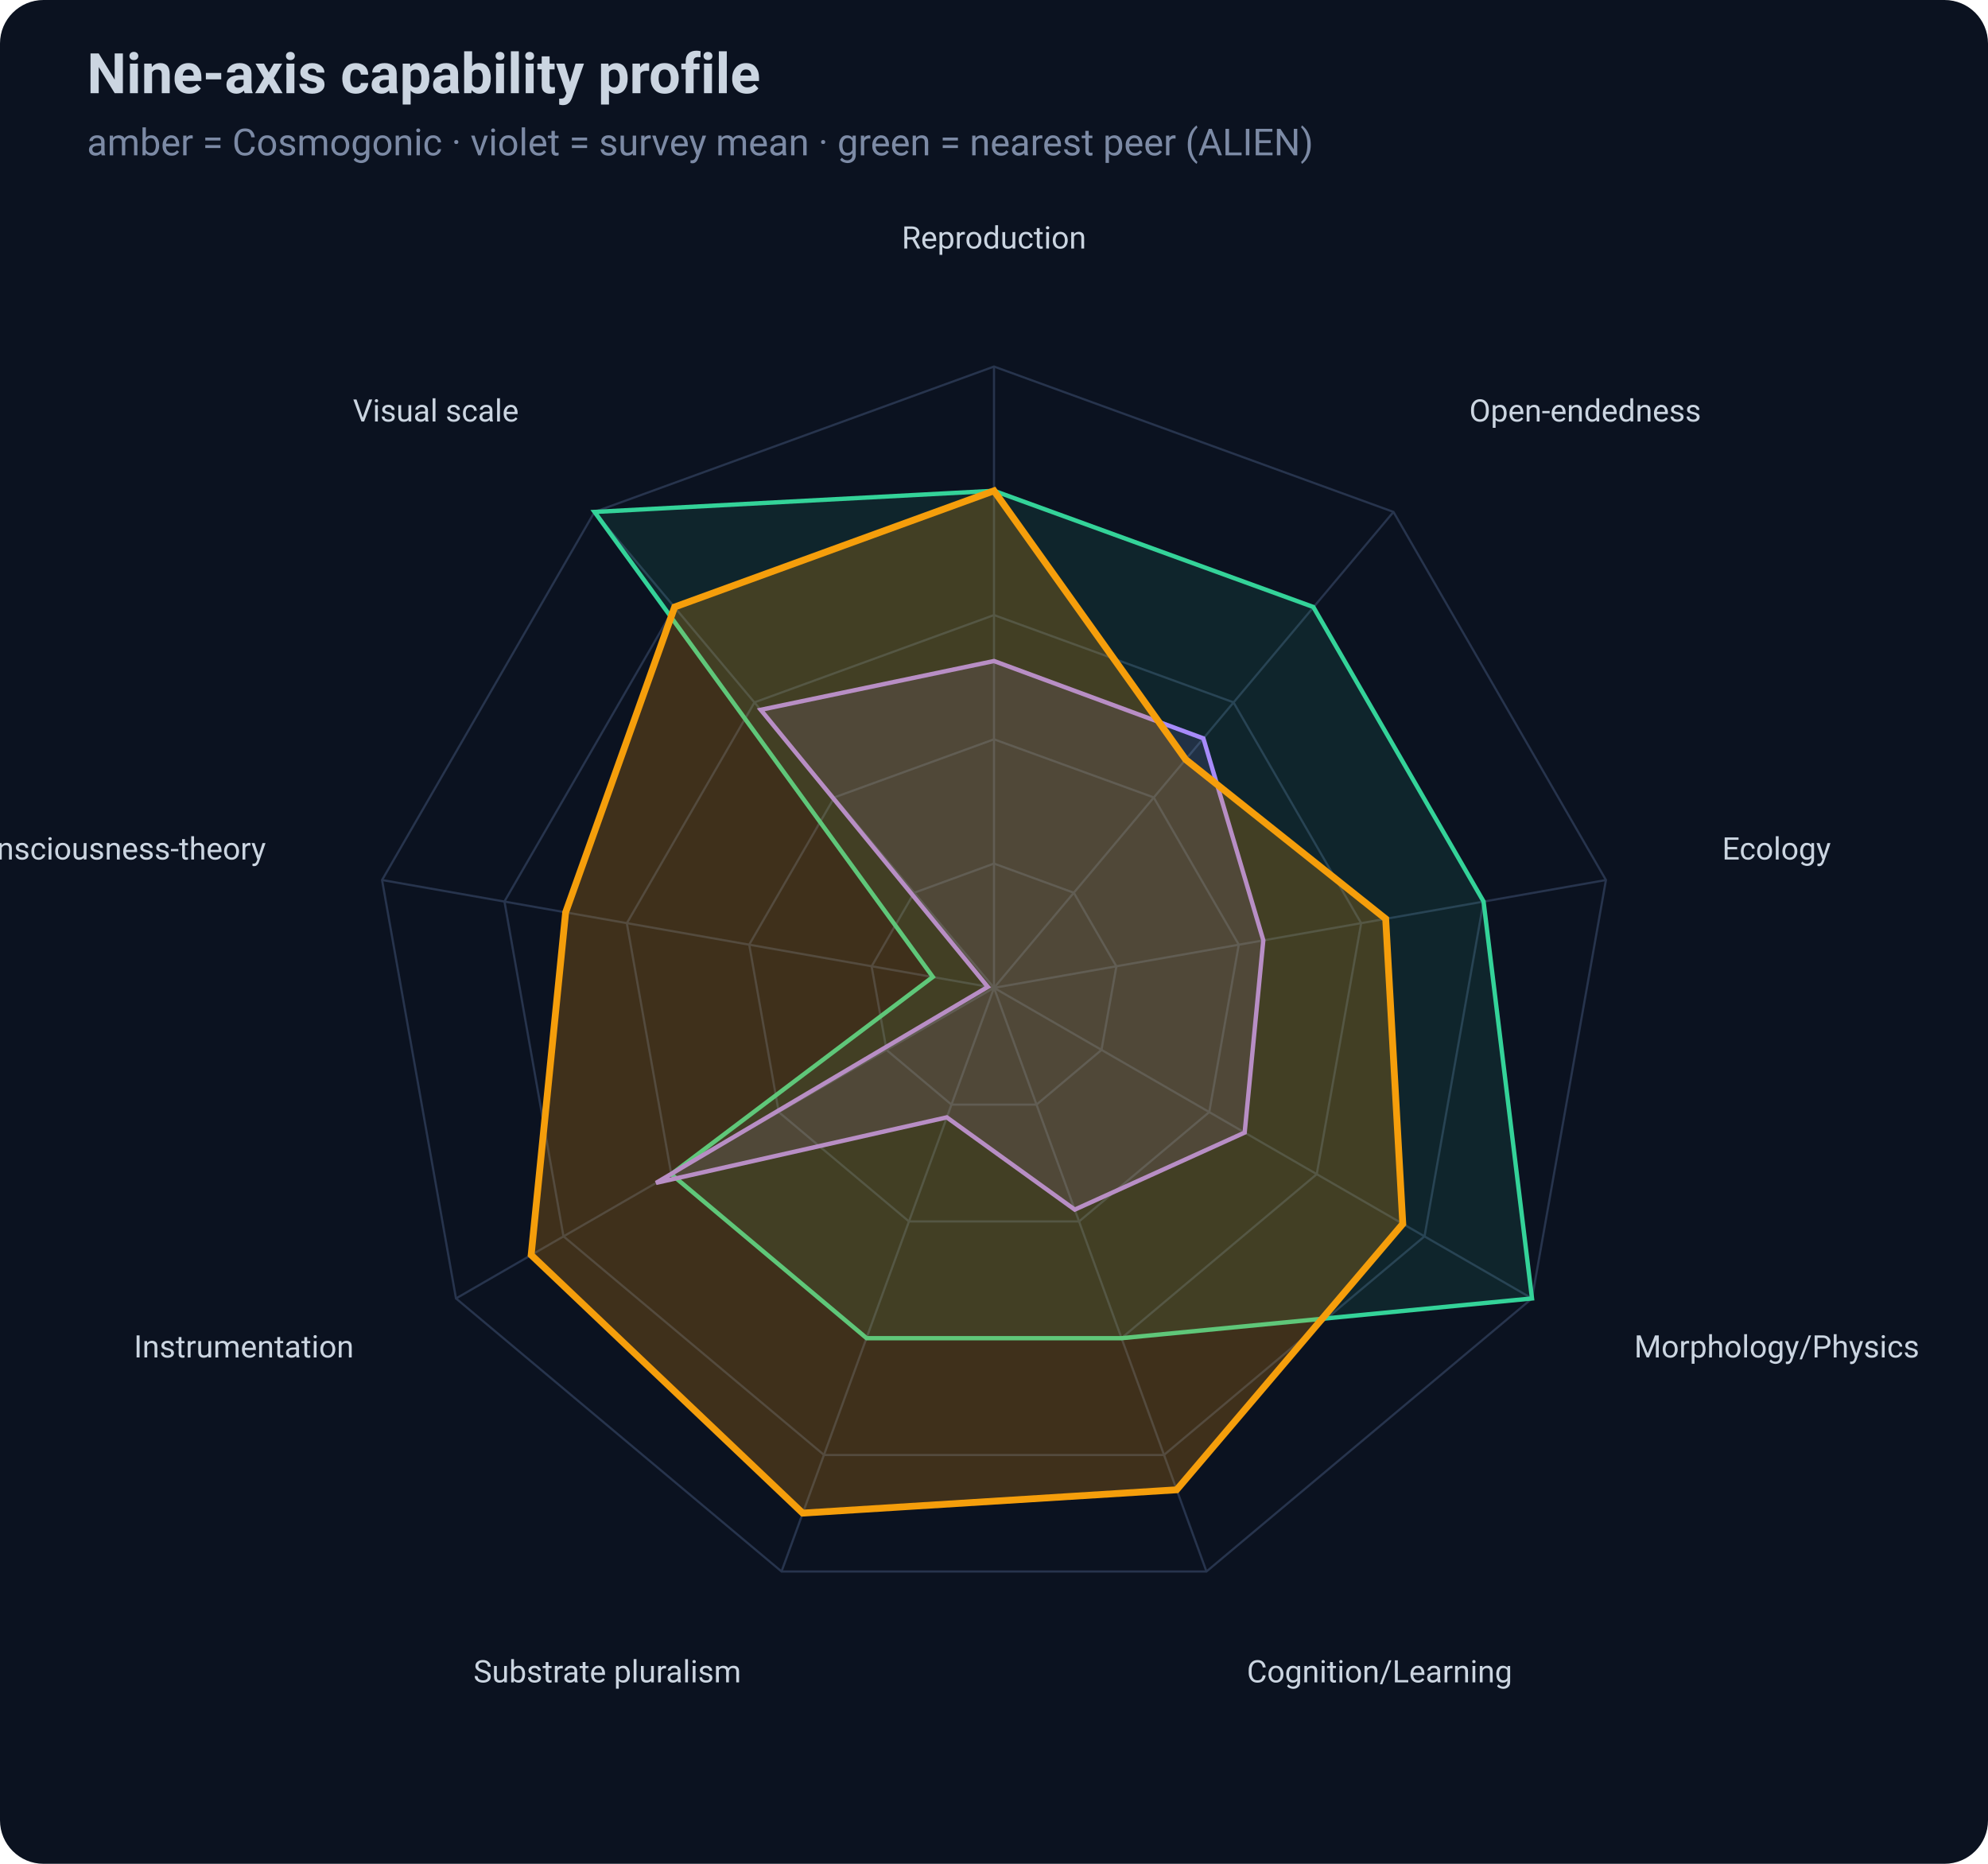
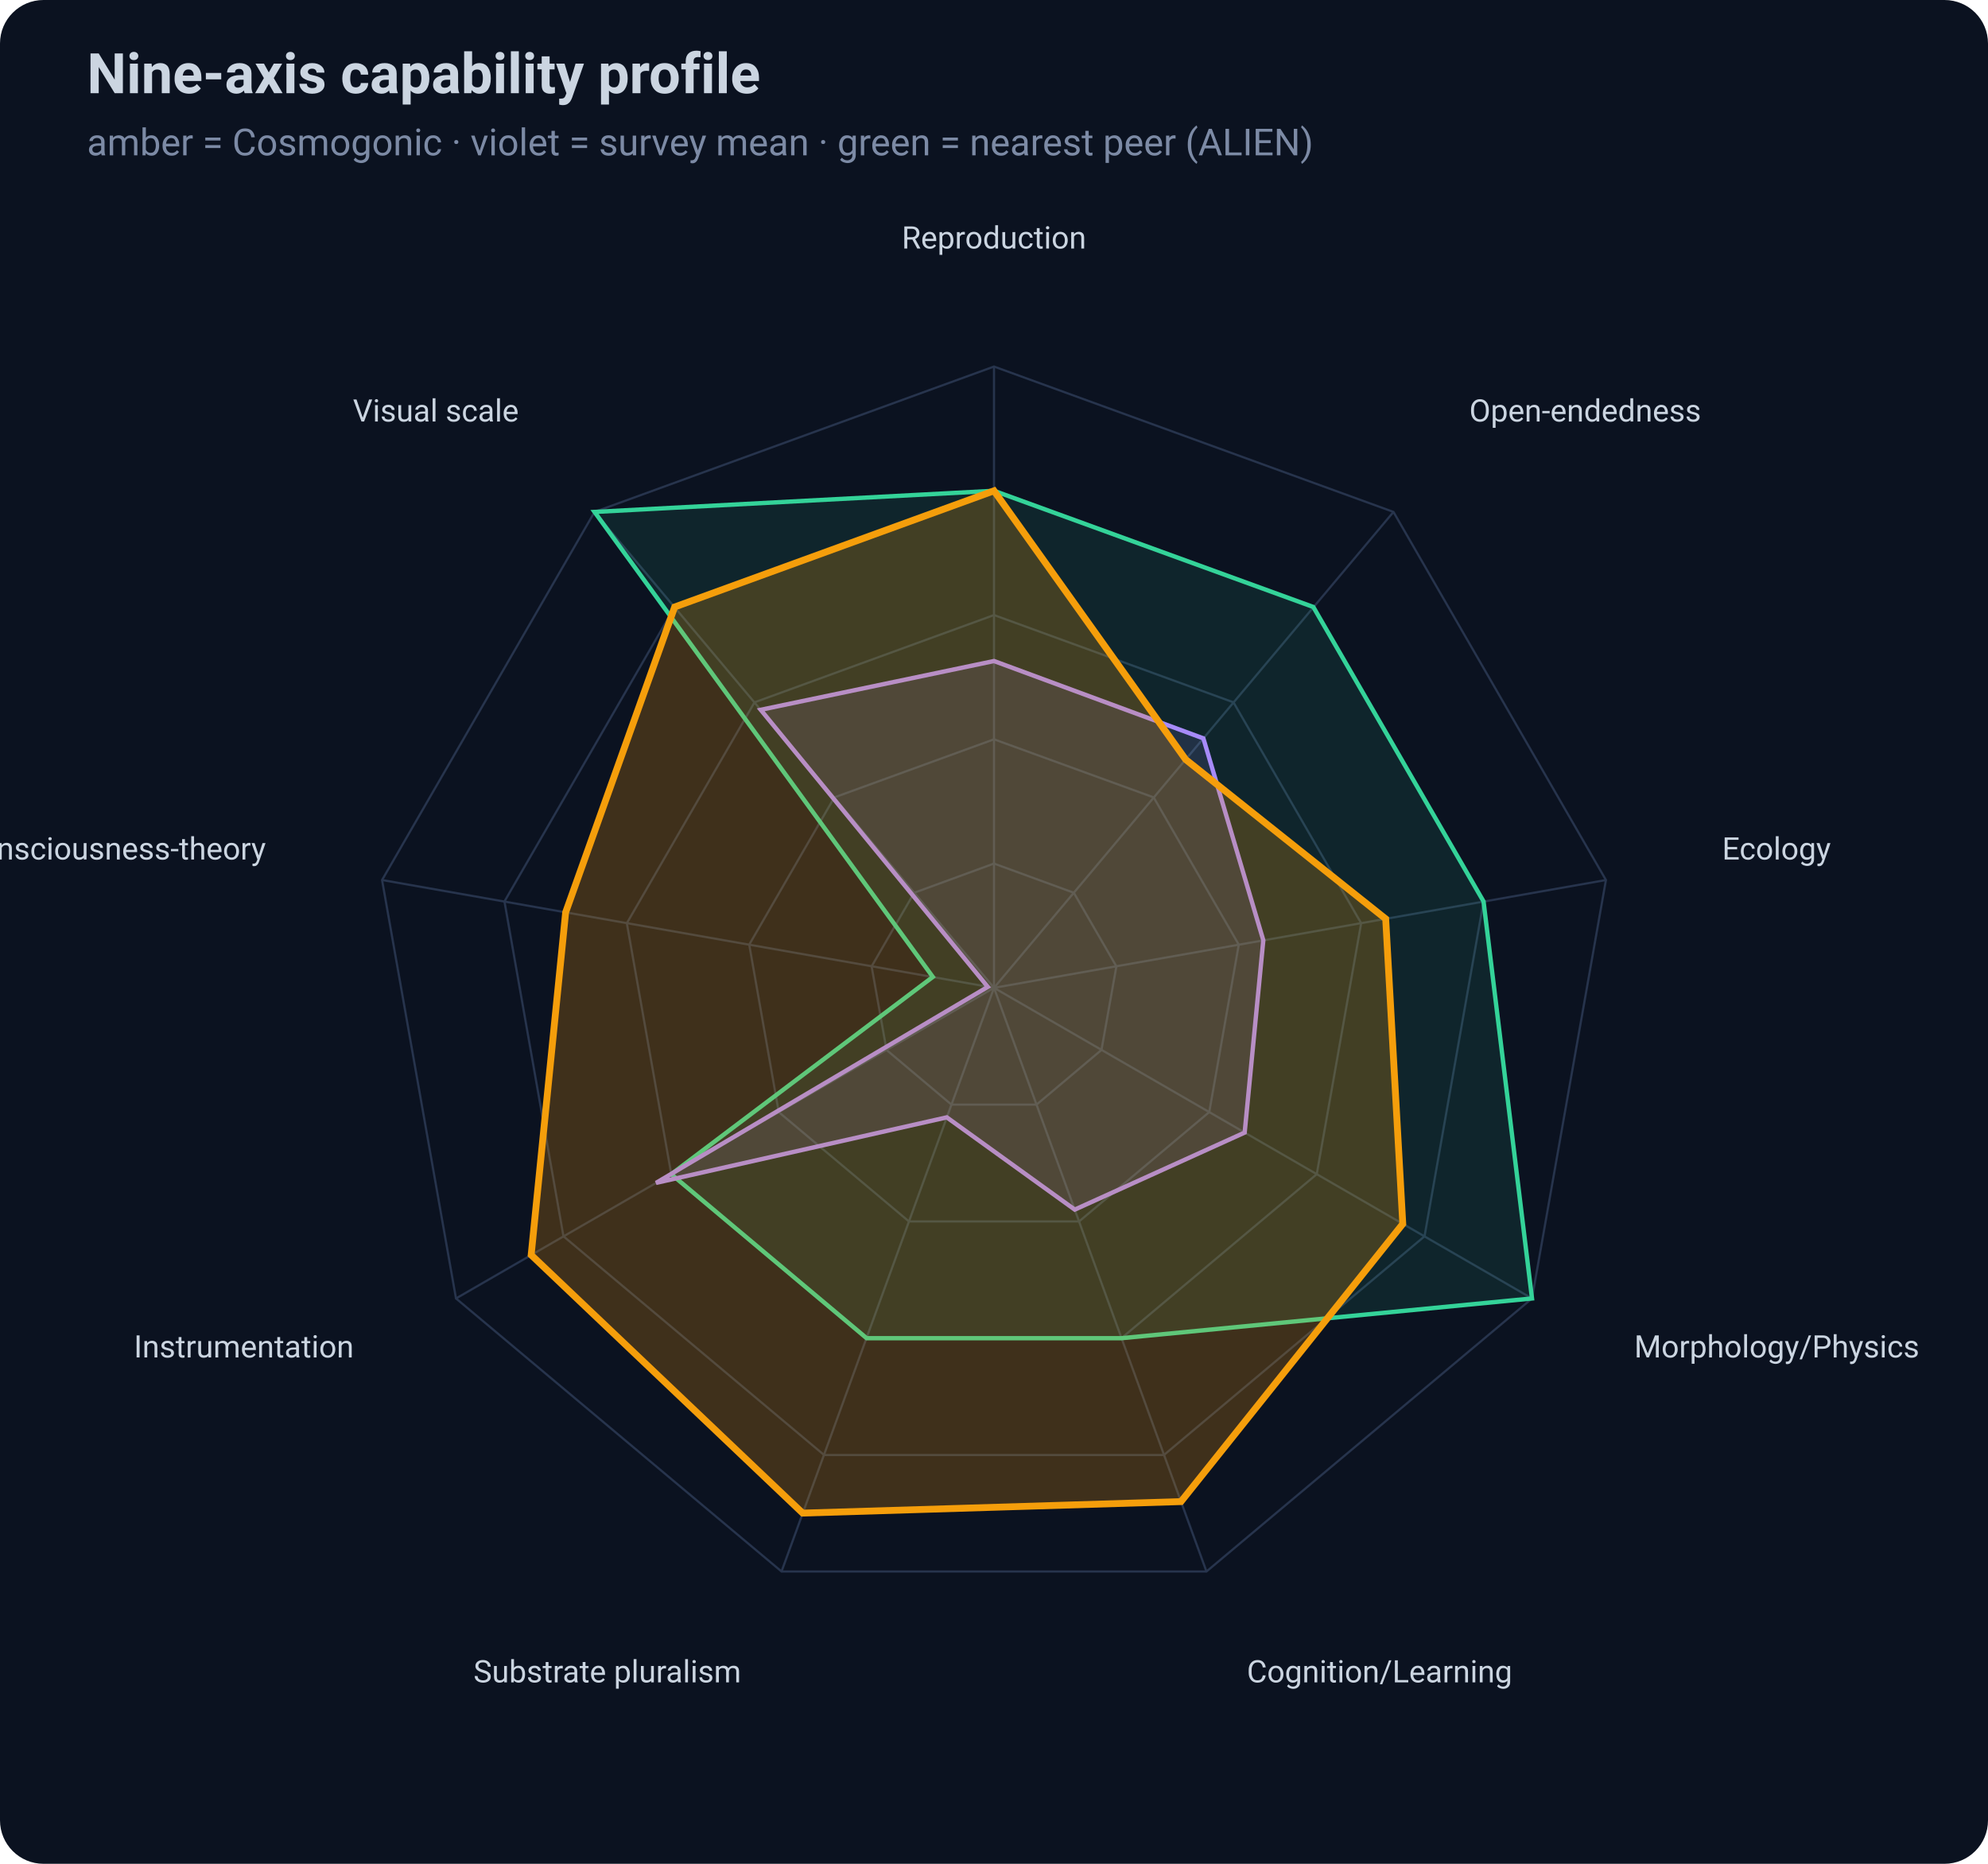
<svg xmlns="http://www.w3.org/2000/svg" viewBox="0 0 640 600" font-family="ui-sans-serif,system-ui,Segoe UI,Roboto,sans-serif" role="img" aria-label="Nine-axis capability radar">
  <rect width="640" height="600" rx="14" fill="#0b1220" />
  <text x="28" y="30" fill="#cbd5e1" font-size="18" font-weight="700">Nine-axis capability profile</text>
  <text x="28" y="50" fill="#7c8aa5" font-size="12">amber = Cosmogonic · violet = survey mean · green = nearest peer (ALIEN)</text>
  <polygon points="320,278 345.7,287.4 359.4,311.1 354.6,338 333.7,355.6 306.3,355.6 285.4,338 280.6,311.1 294.3,287.4" fill="none" stroke="#27344d" stroke-width="0.7" />
  <polygon points="320,238 371.4,256.7 398.8,304.1 389.3,358 347.4,393.2 292.6,393.2 250.7,358 241.2,304.1 268.6,256.7" fill="none" stroke="#27344d" stroke-width="0.7" />
  <polygon points="320,198 397.1,226.1 438.2,297.2 423.9,378 361,430.8 279,430.8 216.1,378 201.8,297.2 242.9,226.1" fill="none" stroke="#27344d" stroke-width="0.7" />
  <polygon points="320,158 422.8,195.4 477.6,290.2 458.6,398 374.7,468.4 265.3,468.4 181.4,398 162.4,290.2 217.2,195.4" fill="none" stroke="#27344d" stroke-width="0.7" />
  <polygon points="320,118 448.6,164.8 517,283.3 493.2,418 388.4,505.9 251.6,505.9 146.8,418 123,283.3 191.4,164.8" fill="none" stroke="#27344d" stroke-width="0.7" />
  <line x1="320" y1="318" x2="320" y2="118" stroke="#27344d" stroke-width="0.7" />
  <text x="320" y="80" fill="#cbd5e1" font-size="10" text-anchor="middle">Reproduction</text>
  <line x1="320" y1="318" x2="448.6" y2="164.8" stroke="#27344d" stroke-width="0.7" />
  <text x="473" y="135.7" fill="#cbd5e1" font-size="10" text-anchor="start">Open-endedness</text>
  <line x1="320" y1="318" x2="517" y2="283.3" stroke="#27344d" stroke-width="0.7" />
  <text x="554.4" y="276.7" fill="#cbd5e1" font-size="10" text-anchor="start">Ecology</text>
  <line x1="320" y1="318" x2="493.2" y2="418" stroke="#27344d" stroke-width="0.7" />
  <text x="526.1" y="437" fill="#cbd5e1" font-size="10" text-anchor="start">Morphology/Physics</text>
  <line x1="320" y1="318" x2="388.4" y2="505.9" stroke="#27344d" stroke-width="0.7" />
  <text x="401.4" y="541.6" fill="#cbd5e1" font-size="10" text-anchor="start">Cognition/Learning</text>
  <line x1="320" y1="318" x2="251.6" y2="505.9" stroke="#27344d" stroke-width="0.7" />
  <text x="238.6" y="541.6" fill="#cbd5e1" font-size="10" text-anchor="end">Substrate pluralism</text>
  <line x1="320" y1="318" x2="146.8" y2="418" stroke="#27344d" stroke-width="0.7" />
  <text x="113.9" y="437" fill="#cbd5e1" font-size="10" text-anchor="end">Instrumentation</text>
  <line x1="320" y1="318" x2="123" y2="283.3" stroke="#27344d" stroke-width="0.7" />
  <text x="85.6" y="276.7" fill="#cbd5e1" font-size="10" text-anchor="end">Consciousness-theory</text>
  <line x1="320" y1="318" x2="191.4" y2="164.8" stroke="#27344d" stroke-width="0.7" />
  <text x="167" y="135.7" fill="#cbd5e1" font-size="10" text-anchor="end">Visual scale</text>
  <polygon points="320,158 422.8,195.4 477.6,290.2 493.2,418 361,430.8 279,430.8 216.1,378 300.3,314.5 191.4,164.8" fill="#34d399" fill-opacity="0.10" stroke="#34d399" stroke-width="1.4" />
  <polygon points="320,212.8 387.4,237.7 406.7,302.7 400.7,364.6 346,389.4 304.8,359.7 211.2,380.8 318,317.7 244.9,228.5" fill="#a78bfa" fill-opacity="0.12" stroke="#a78bfa" stroke-width="1.4" />
-   <polygon points="320,158 381.7,244.5 446.1,295.8 451.6,394 378.8,479.6 258.4,487.1 171,404 182.1,293.7 217.2,195.4" fill="#f59e0b" fill-opacity="0.22" stroke="#f59e0b" stroke-width="2.2" />
+   <polygon points="320,158 381.7,244.5 446.1,295.8 451.6,394 380.2,483.4 258.4,487.1 171,404 182.1,293.7 217.2,195.4" fill="#f59e0b" fill-opacity="0.22" stroke="#f59e0b" stroke-width="2.2" />
</svg>
